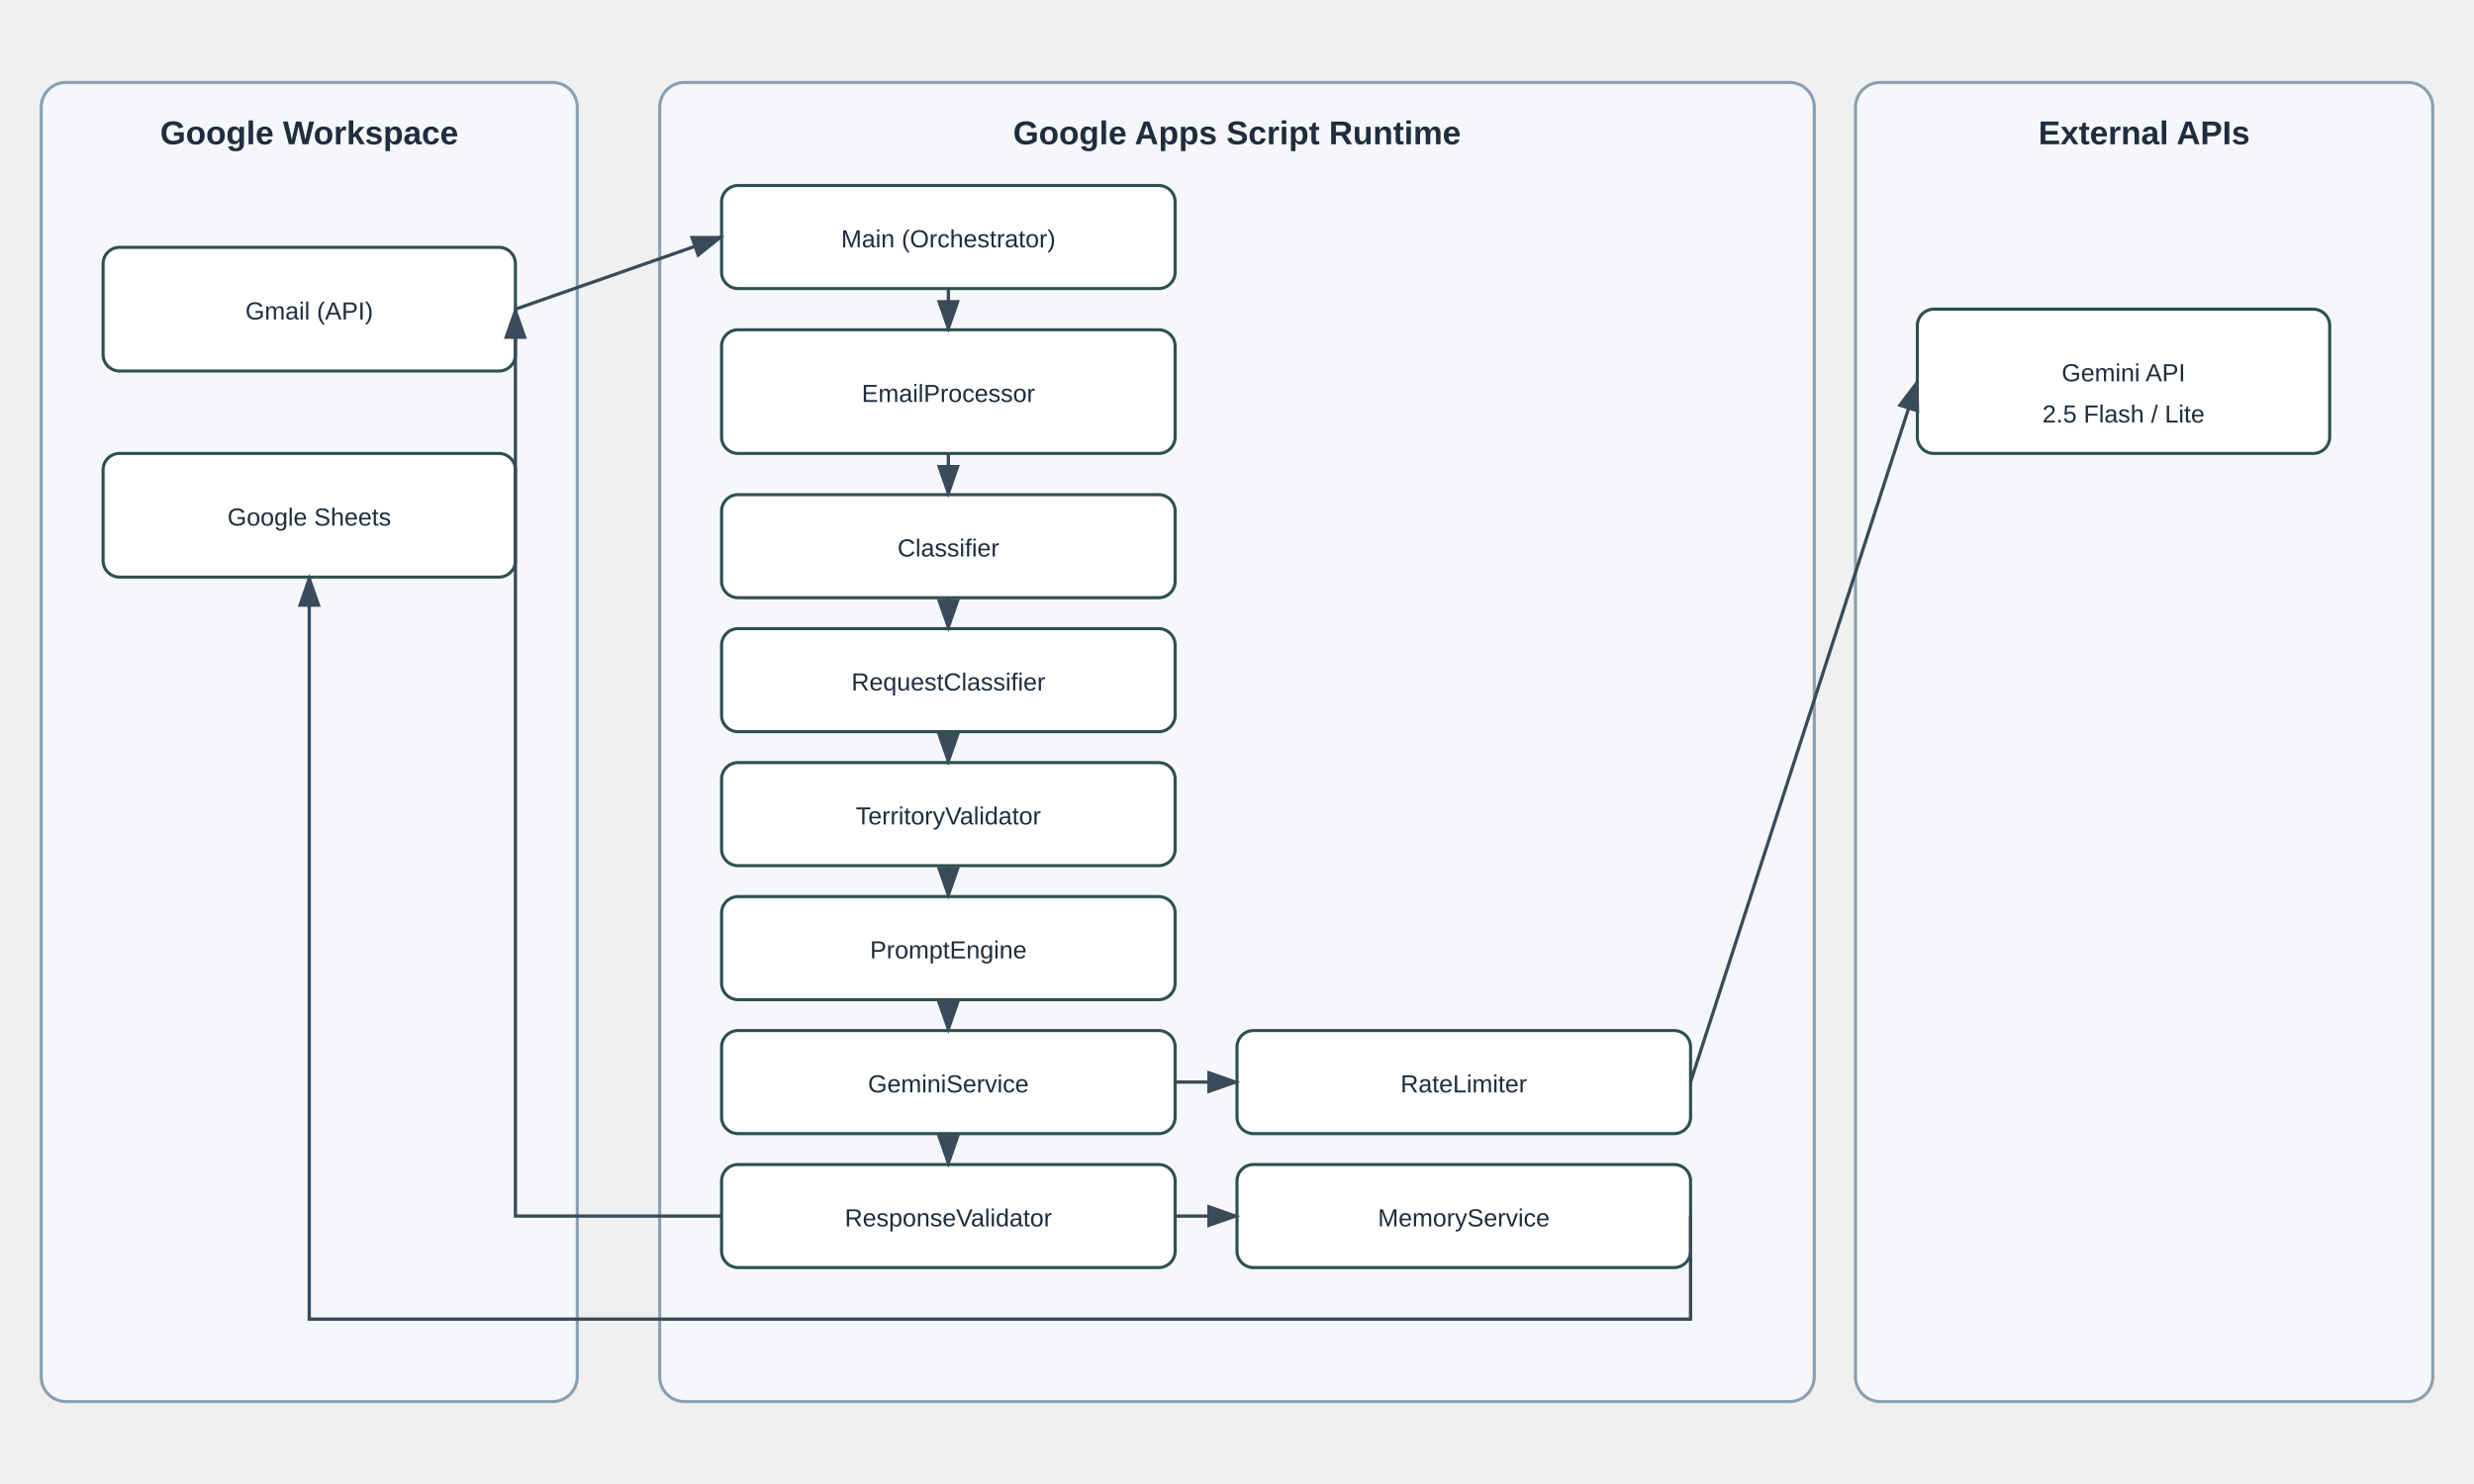
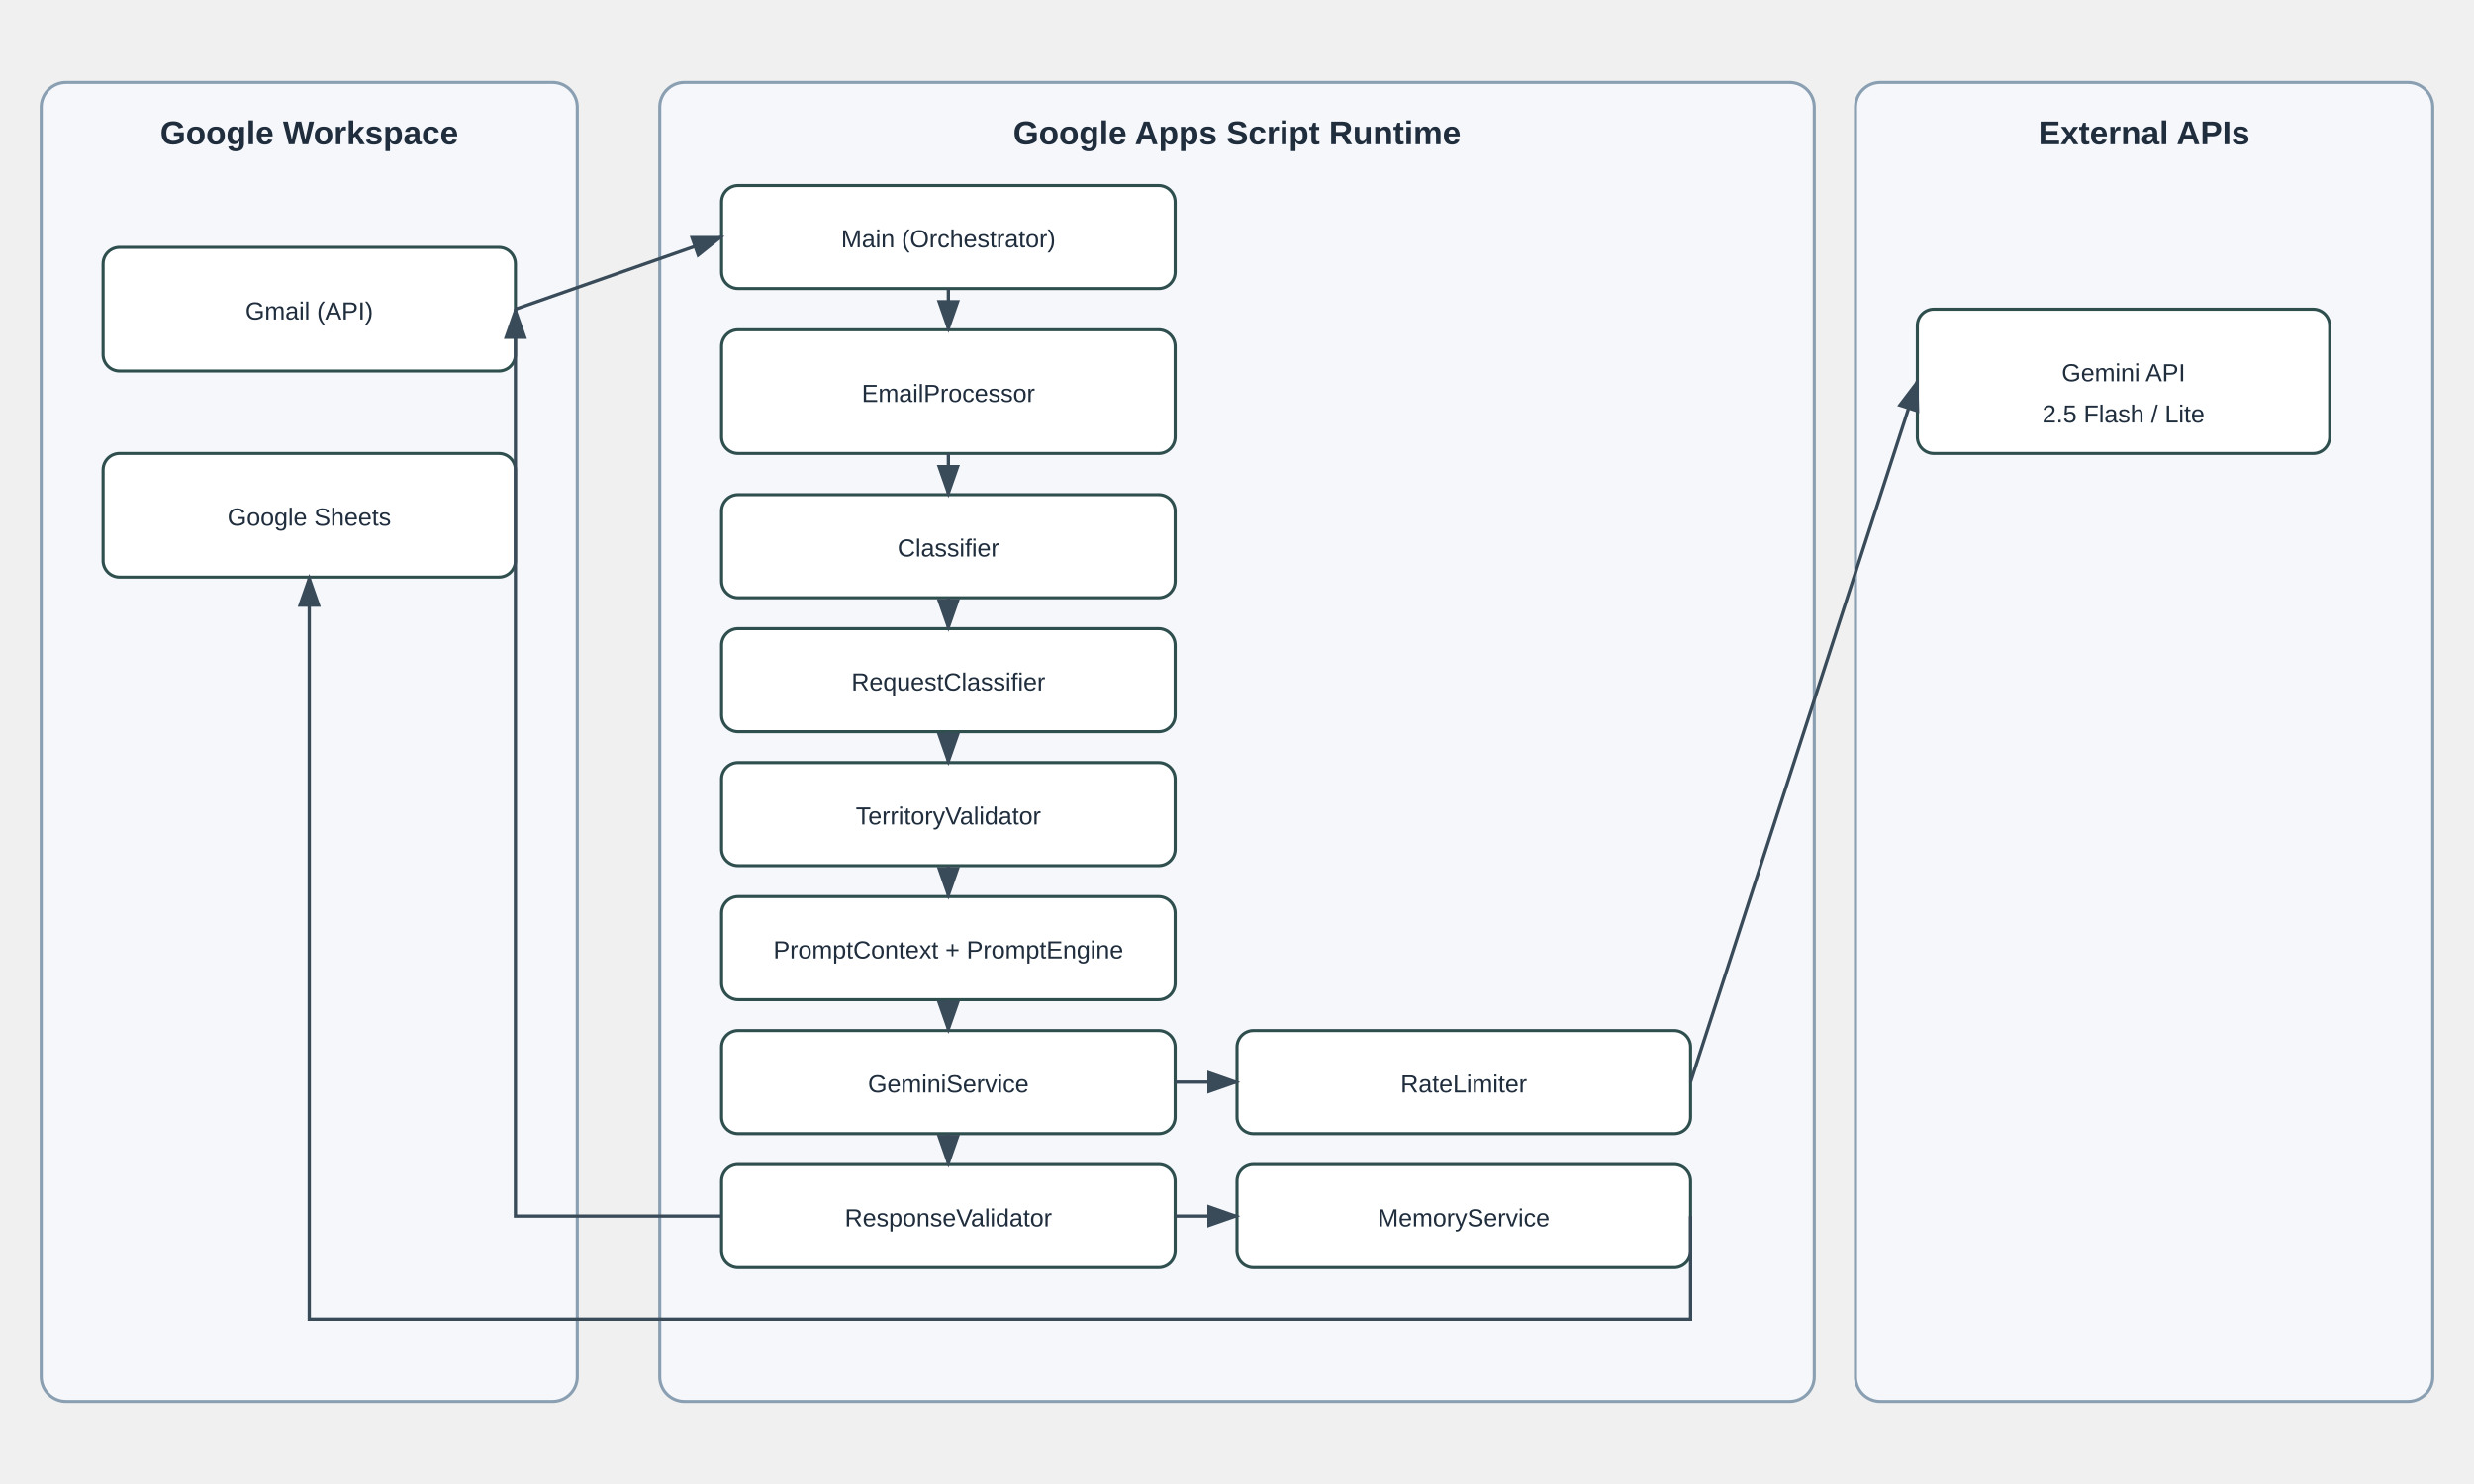
<svg xmlns="http://www.w3.org/2000/svg" width="1200" height="720" viewBox="0 0 1200 720">
  <defs>
    <style>
      .group { fill: #f5f7fb; stroke: #8aa0b2; stroke-width: 1.5; rx: 12; ry: 12; }
      .box { fill: #ffffff; stroke: #2f4f4f; stroke-width: 1.5; rx: 8; ry: 8; }
      .title { font: 600 16px 'Segoe UI', Arial, sans-serif; fill: #1f2d3d; }
      .label { font: 12px 'Segoe UI', Arial, sans-serif; fill: #1f2d3d; }
      .arrow { stroke: #394b59; stroke-width: 1.6; fill: none; }
    </style>
    <marker id="arrowhead" markerWidth="10" markerHeight="7" refX="9" refY="3.5" orient="auto">
      <polygon points="0 0, 10 3.5, 0 7" fill="#394b59" />
    </marker>
  </defs>
  <rect x="20" y="40" width="260" height="640" class="group" />
  <text x="150" y="70" text-anchor="middle" class="title">Google Workspace</text>
  <rect x="320" y="40" width="560" height="640" class="group" />
  <text x="600" y="70" text-anchor="middle" class="title">Google Apps Script Runtime</text>
  <rect x="900" y="40" width="280" height="640" class="group" />
  <text x="1040" y="70" text-anchor="middle" class="title">External APIs</text>
  <rect x="50" y="120" width="200" height="60" class="box" />
  <text x="150" y="155" text-anchor="middle" class="label">Gmail (API)</text>
  <rect x="50" y="220" width="200" height="60" class="box" />
  <text x="150" y="255" text-anchor="middle" class="label">Google Sheets</text>
  <rect x="350" y="90" width="220" height="50" class="box" />
  <text x="460" y="120" text-anchor="middle" class="label">Main (Orchestrator)</text>
  <rect x="350" y="160" width="220" height="60" class="box" />
  <text x="460" y="195" text-anchor="middle" class="label">EmailProcessor</text>
  <rect x="350" y="240" width="220" height="50" class="box" />
  <text x="460" y="270" text-anchor="middle" class="label">Classifier</text>
  <rect x="350" y="305" width="220" height="50" class="box" />
  <text x="460" y="335" text-anchor="middle" class="label">RequestClassifier</text>
  <rect x="350" y="370" width="220" height="50" class="box" />
  <text x="460" y="400" text-anchor="middle" class="label">TerritoryValidator</text>
  <rect x="350" y="435" width="220" height="50" class="box" />
-   <text x="460" y="465" text-anchor="middle" class="label">PromptEngine</text>
+   <text x="460" y="465" text-anchor="middle" class="label">PromptContext + PromptEngine</text>
  <rect x="350" y="500" width="220" height="50" class="box" />
  <text x="460" y="530" text-anchor="middle" class="label">GeminiService</text>
  <rect x="350" y="565" width="220" height="50" class="box" />
  <text x="460" y="595" text-anchor="middle" class="label">ResponseValidator</text>
  <rect x="600" y="500" width="220" height="50" class="box" />
  <text x="710" y="530" text-anchor="middle" class="label">RateLimiter</text>
  <rect x="600" y="565" width="220" height="50" class="box" />
  <text x="710" y="595" text-anchor="middle" class="label">MemoryService</text>
  <rect x="930" y="150" width="200" height="70" class="box" />
  <text x="1030" y="185" text-anchor="middle" class="label">Gemini API</text>
  <text x="1030" y="205" text-anchor="middle" class="label">2.5 Flash / Lite</text>
  <line x1="250" y1="150" x2="350" y2="115" class="arrow" marker-end="url(#arrowhead)" />
  <line x1="460" y1="140" x2="460" y2="160" class="arrow" marker-end="url(#arrowhead)" />
  <line x1="460" y1="220" x2="460" y2="240" class="arrow" marker-end="url(#arrowhead)" />
  <line x1="460" y1="290" x2="460" y2="305" class="arrow" marker-end="url(#arrowhead)" />
  <line x1="460" y1="355" x2="460" y2="370" class="arrow" marker-end="url(#arrowhead)" />
  <line x1="460" y1="420" x2="460" y2="435" class="arrow" marker-end="url(#arrowhead)" />
  <line x1="460" y1="485" x2="460" y2="500" class="arrow" marker-end="url(#arrowhead)" />
  <line x1="460" y1="550" x2="460" y2="565" class="arrow" marker-end="url(#arrowhead)" />
  <line x1="570" y1="525" x2="600" y2="525" class="arrow" marker-end="url(#arrowhead)" />
  <line x1="820" y1="525" x2="930" y2="185" class="arrow" marker-end="url(#arrowhead)" />
  <line x1="570" y1="590" x2="600" y2="590" class="arrow" marker-end="url(#arrowhead)" />
  <polyline points="820,590 820,640 150,640 150,280" class="arrow" marker-end="url(#arrowhead)" />
  <polyline points="350,590 250,590 250,150" class="arrow" marker-end="url(#arrowhead)" />
</svg>
